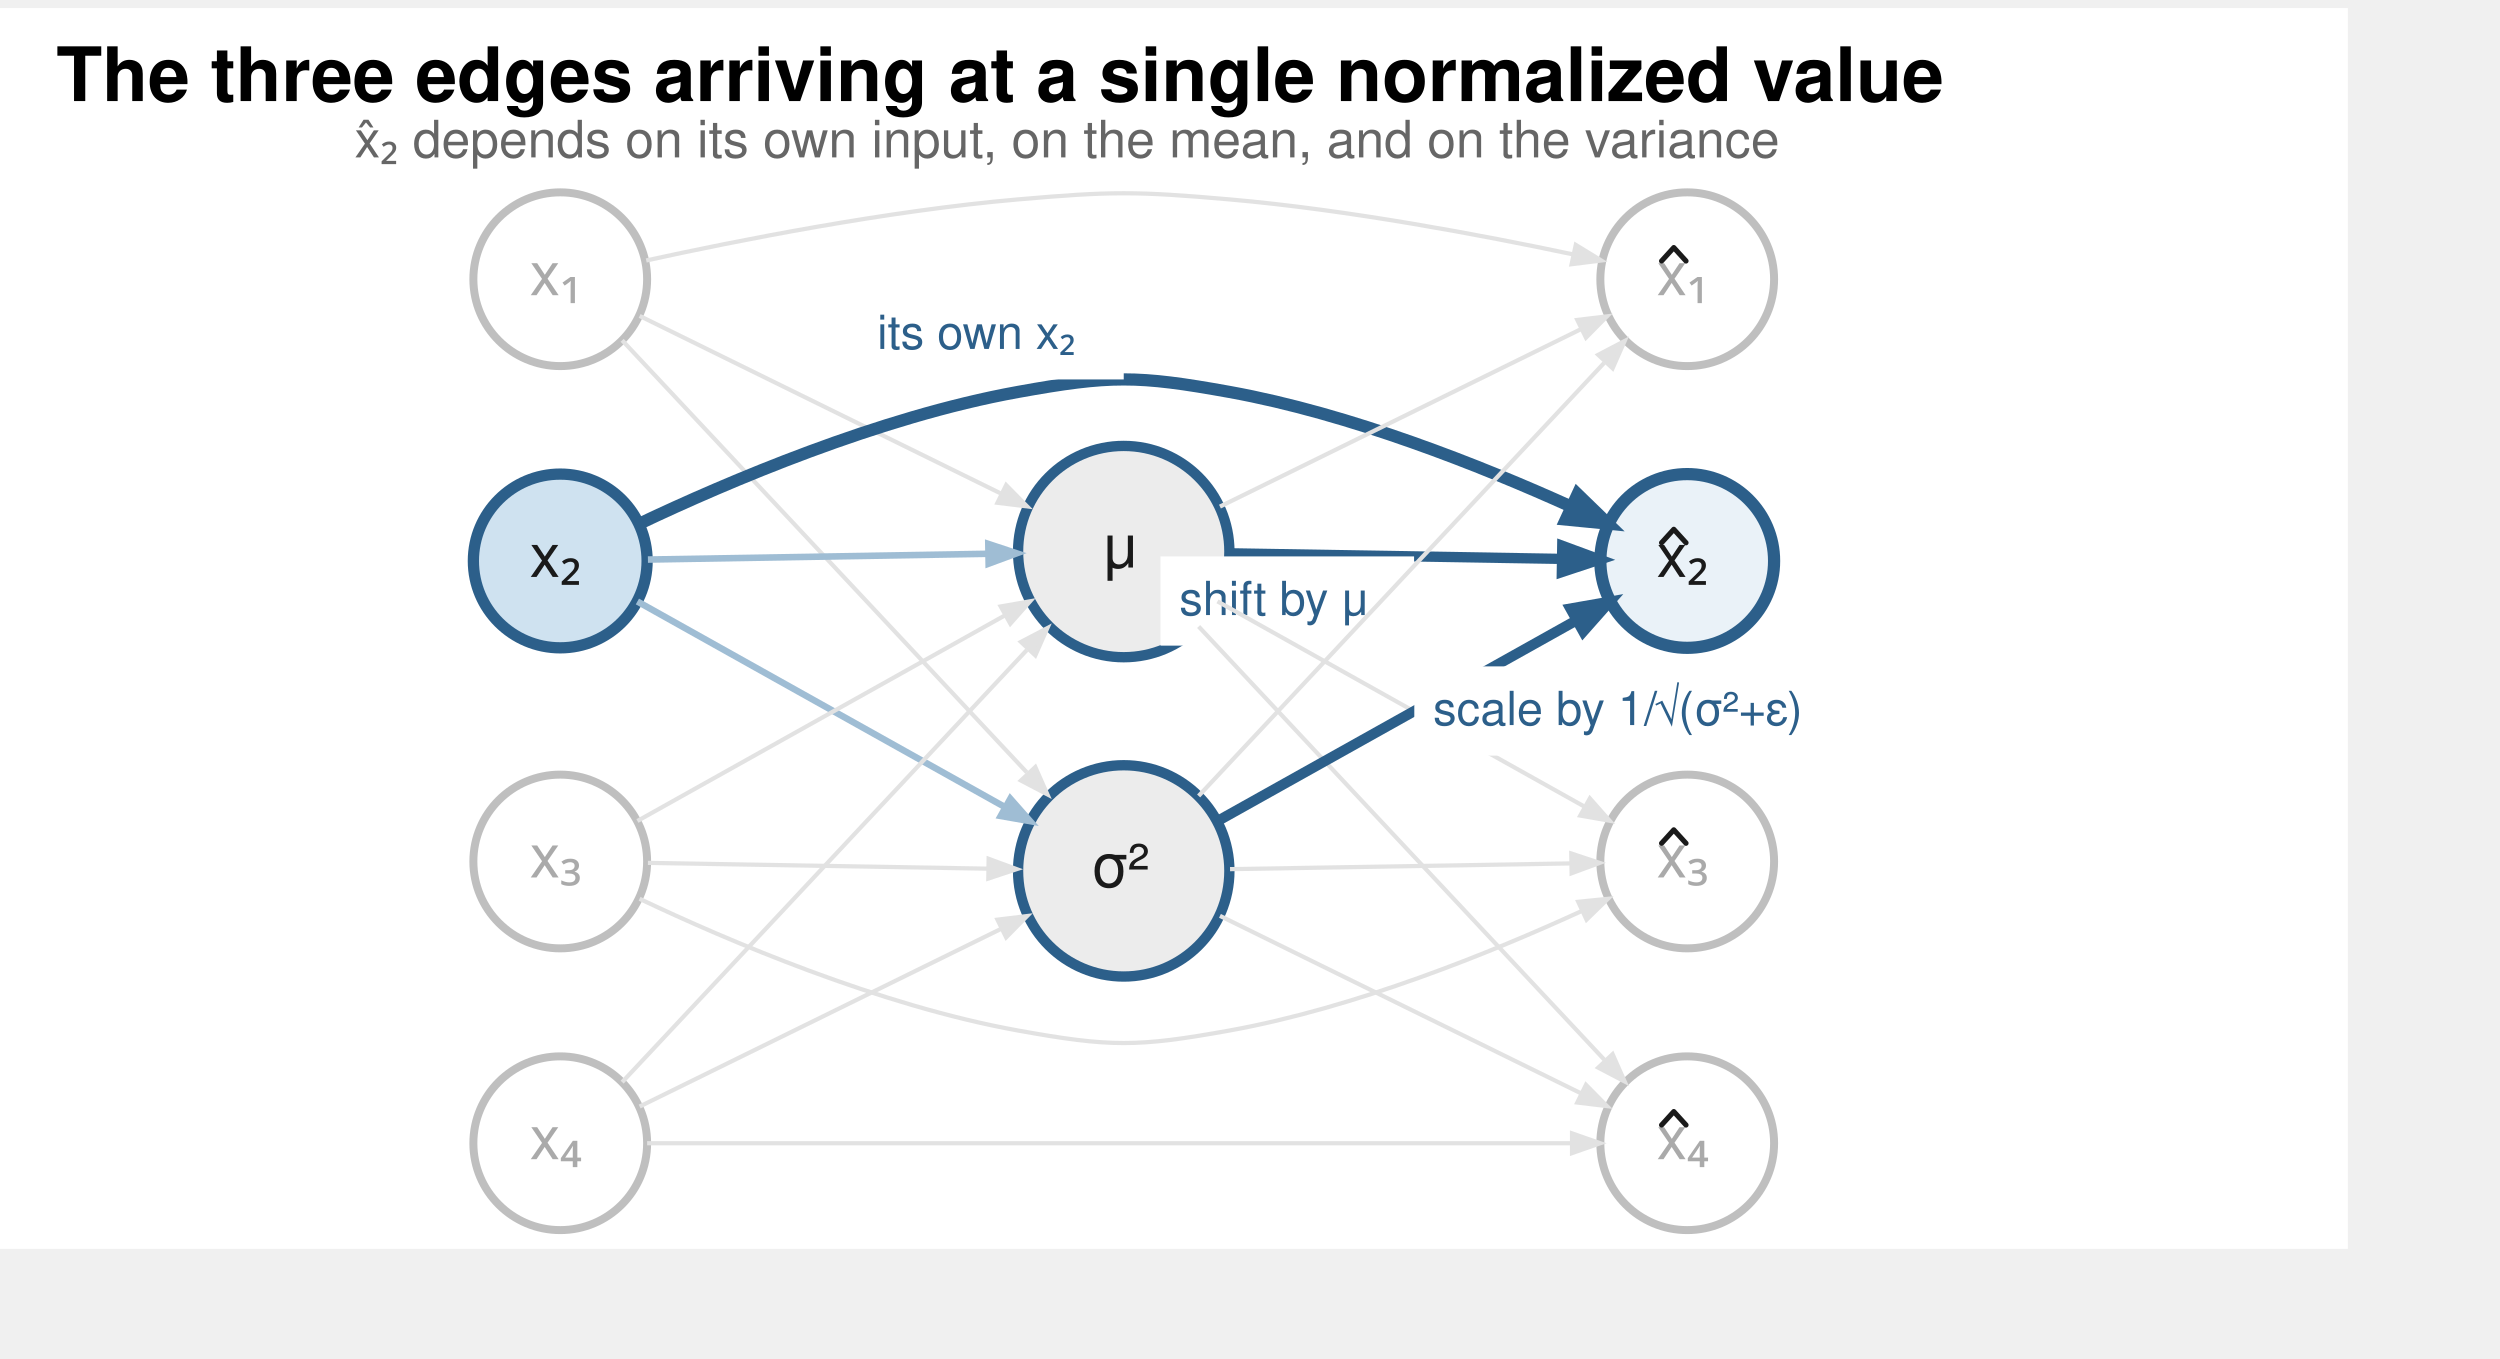
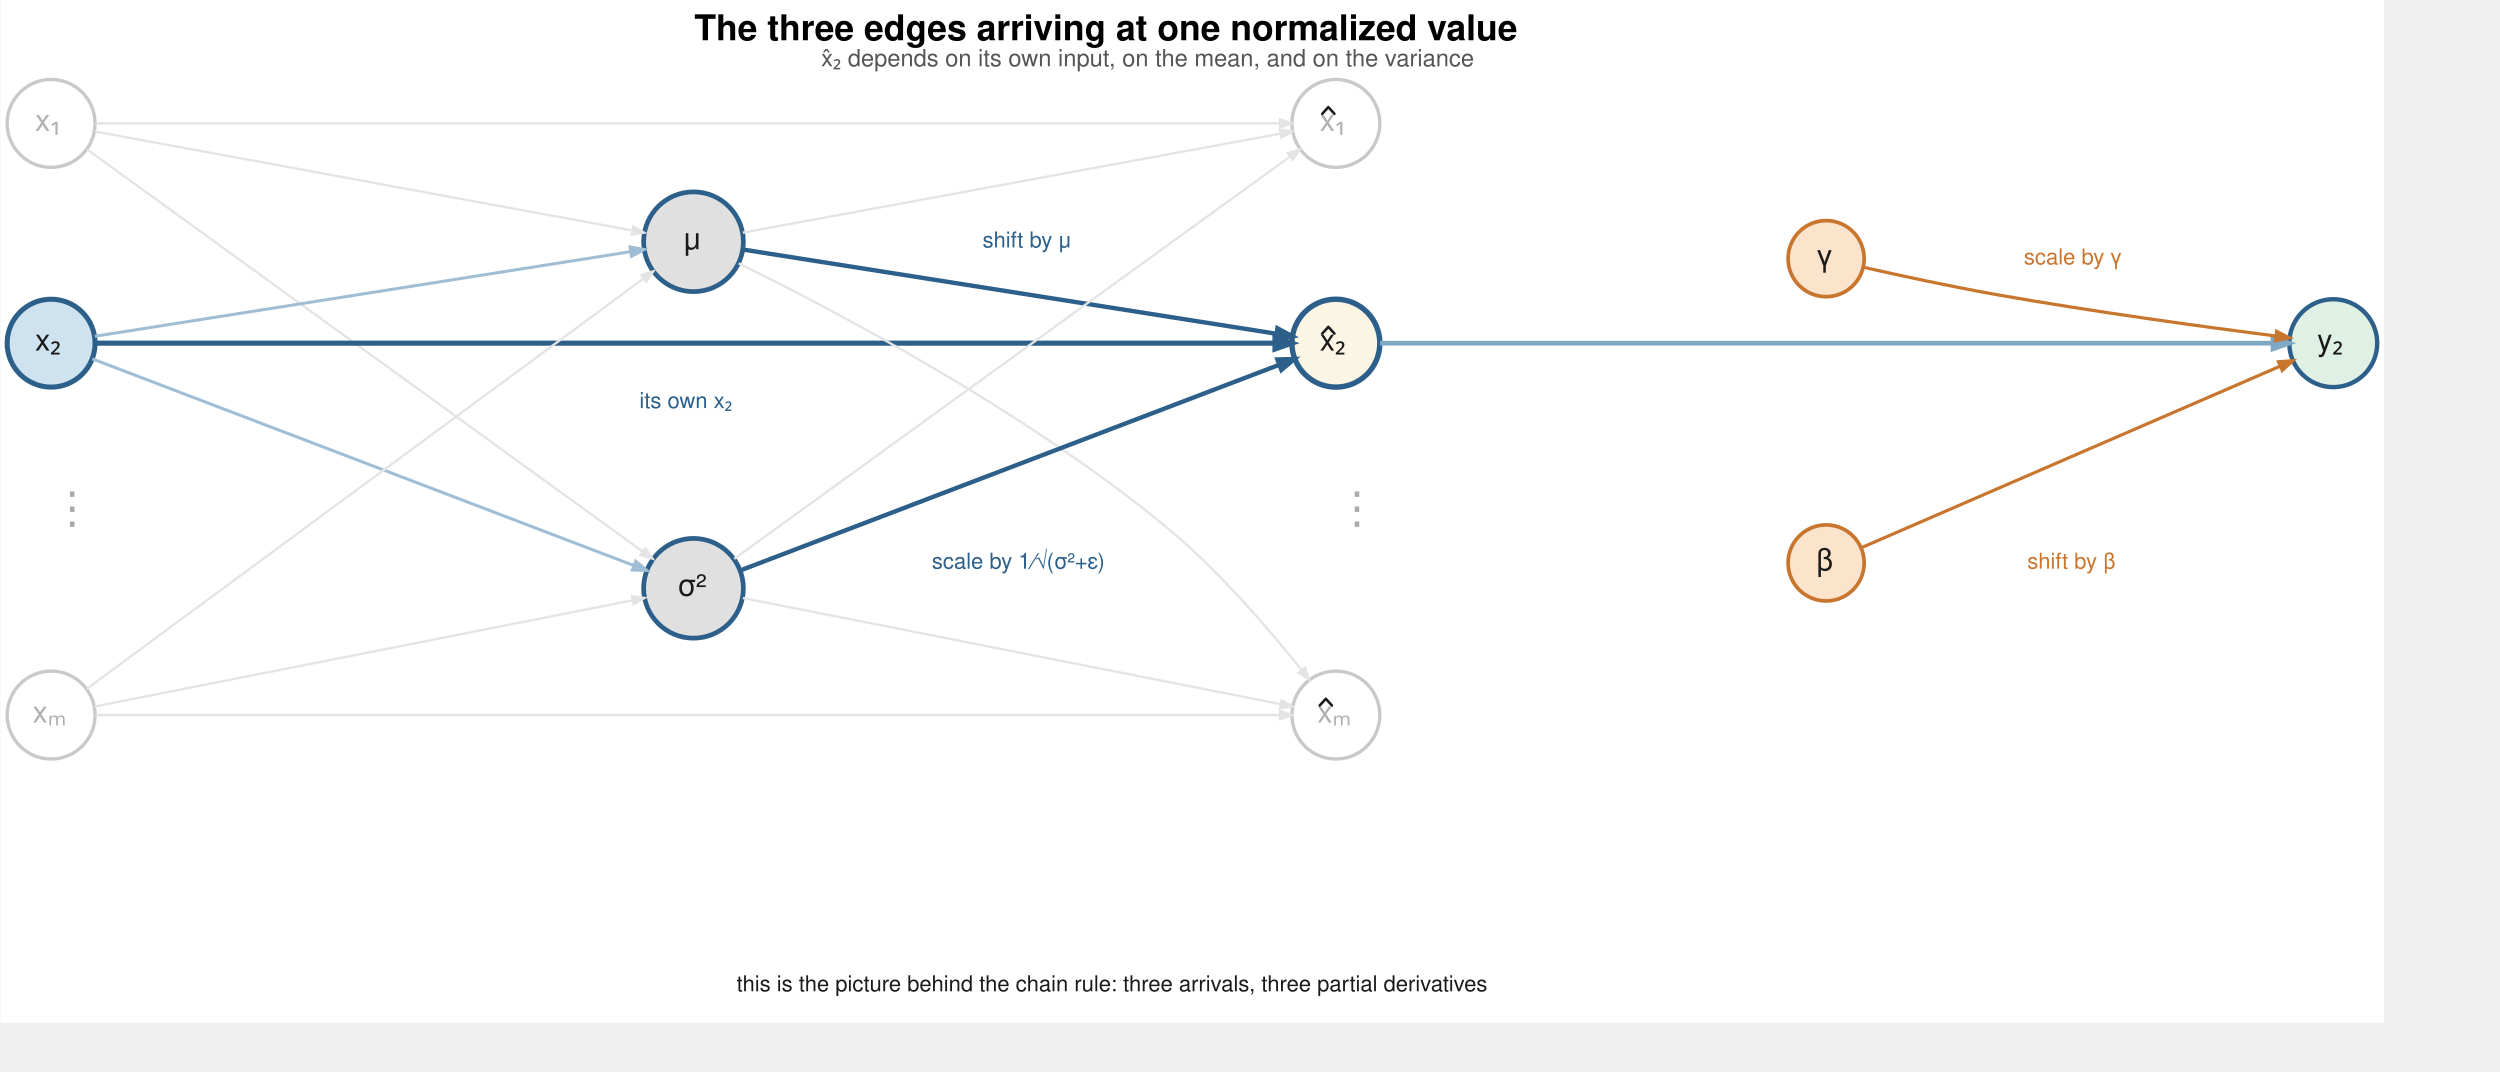
- <svg xmlns="http://www.w3.org/2000/svg" width="565pt" height="307pt" viewBox="32.40 21.60 532.40 285.84">
-   <g id="graph0" class="graph" transform="scale(1 1) rotate(0) translate(36.4 281.84)">
-     <polygon fill="white" stroke="transparent" points="-4,4 -4,-260.24 496,-260.24 496,4 -4,4" />
-     <text text-anchor="start" x="8" y="-240.44" font-family="Helvetica,sans-Serif" font-weight="bold" font-size="16.00">The three edges arriving at a single normalized value</text>
-     <text text-anchor="start" x="71.5" y="-228.44" font-family="Helvetica,sans-Serif" font-size="11.00" fill="#666666">x̂₂ depends on its own input, on the mean, and on the variance</text>
+ <svg xmlns="http://www.w3.org/2000/svg" width="1547pt" height="663pt" viewBox="68.40 28.80 1478.40 633.80">
+   <g id="graph0" class="graph" transform="scale(1 1) rotate(0) translate(72.4 629.8)">
+     <polygon fill="white" stroke="transparent" points="-4,4 -4,-601 1406,-601 1406,4 -4,4" />
+     <text text-anchor="start" x="406.5" y="-577.2" font-family="Helvetica,sans-Serif" font-weight="bold" font-size="21.00">The three edges arriving at one normalized value</text>
+     <text text-anchor="start" x="481.5" y="-561.8" font-family="Helvetica,sans-Serif" font-size="14.00" fill="#555555">x̂₂ depends on its own input, on the mean, and on the variance</text>
    <g id="node1" class="node">
-       <ellipse fill="none" stroke="#bfbfbf" stroke-width="1.7" cx="115.31" cy="-202.5" rx="18.5" ry="18.5" />
-       <text text-anchor="start" x="108.81" y="-199.1" font-family="Helvetica,sans-Serif" font-size="13.00" fill="#aaaaaa">x₁</text>
+       <ellipse fill="none" stroke="#c9c9c9" stroke-width="2" cx="26" cy="-528" rx="26" ry="26" />
+       <text text-anchor="start" x="16.5" y="-523.6" font-family="Helvetica,sans-Serif" font-size="18.00" fill="#b0b0b0">x₁</text>
+     </g>
+     <g id="node4" class="node">
+       <ellipse fill="#e0e0e0" stroke="#2c5f8a" stroke-width="2.8" cx="406" cy="-458" rx="29.5" ry="29.5" />
+       <text text-anchor="start" x="400" y="-453.6" font-family="Helvetica,sans-Serif" font-size="18.00" fill="#1a1a1a">μ</text>
+     </g>
+     <g id="edge1" class="edge">
+       <path fill="none" stroke="#e4e4e4" stroke-width="1.4" d="M51.82,-523.24C117.93,-511.07 293.43,-478.74 369.73,-464.68" />
+       <polygon fill="#e4e4e4" stroke="#e4e4e4" stroke-width="1.4" points="370.36,-467.06 376.8,-463.38 369.47,-462.24 370.36,-467.06" />
    </g>
    <g id="node5" class="node">
-       <ellipse fill="#ececec" stroke="#2c5f8a" stroke-width="2.2" cx="235.31" cy="-144.5" rx="22.5" ry="22.5" />
-       <text text-anchor="start" x="230.81" y="-141.1" font-family="Helvetica,sans-Serif" font-size="13.00" fill="#1a1a1a">μ</text>
+       <ellipse fill="#e0e0e0" stroke="#2c5f8a" stroke-width="2.8" cx="406" cy="-253" rx="29.5" ry="29.5" />
+       <text text-anchor="start" x="396.5" y="-248.6" font-family="Helvetica,sans-Serif" font-size="18.00" fill="#1a1a1a">σ²</text>
    </g>
-     <g id="edge1" class="edge">
-       <path fill="none" stroke="#e2e2e2" stroke-width="0.9" d="M132.22,-194.68C151.94,-184.99 185.78,-168.36 209.05,-156.91" />
-       <polygon fill="#e2e2e2" stroke="#e2e2e2" stroke-width="0.9" points="210.27,-158.66 214.73,-154.12 208.42,-154.89 210.27,-158.66" />
+     <g id="edge3" class="edge">
+       <path fill="none" stroke="#e4e4e4" stroke-width="1.4" d="M47.24,-512.63C111.1,-466.42 301.44,-328.66 375.78,-274.87" />
+       <polygon fill="#e4e4e4" stroke="#e4e4e4" stroke-width="1.4" points="377.54,-276.62 381.77,-270.53 374.66,-272.65 377.54,-276.62" />
    </g>
    <g id="node6" class="node">
-       <ellipse fill="#ececec" stroke="#2c5f8a" stroke-width="2.2" cx="235.31" cy="-76.5" rx="22.5" ry="22.5" />
-       <text text-anchor="start" x="228.31" y="-73.1" font-family="Helvetica,sans-Serif" font-size="13.00" fill="#1a1a1a">σ²</text>
+       <ellipse fill="none" stroke="#c9c9c9" stroke-width="2" cx="786" cy="-528" rx="26" ry="26" />
+       <text text-anchor="start" x="776.5" y="-523.6" font-family="Helvetica,sans-Serif" font-size="18.00" fill="#b0b0b0">x₁</text>
+       <path d="M 777.94 -533.68 L 781.54 -537.64 L 785.14 -533.68" fill="none" stroke="#1a1a1a" stroke-width="1.53" stroke-linecap="round" stroke-linejoin="round" />
    </g>
    <g id="edge5" class="edge">
-       <path fill="none" stroke="#e2e2e2" stroke-width="0.9" d="M128.49,-189.49C148.89,-167.71 190.13,-123.67 214.67,-97.47" />
-       <polygon fill="#e2e2e2" stroke="#e2e2e2" stroke-width="0.9" points="216.48,-98.61 219.05,-92.79 213.42,-95.74 216.48,-98.61" />
+       <path fill="none" stroke="#e4e4e4" stroke-width="1.4" d="M52.16,-528C166.81,-528 624.85,-528 752.71,-528" />
+       <polygon fill="#e4e4e4" stroke="#e4e4e4" stroke-width="1.4" points="752.95,-530.45 759.95,-528 752.95,-525.55 752.95,-530.45" />
+     </g>
+     <g id="node2" class="node">
+       <ellipse fill="#cfe2f0" stroke="#2c5f8a" stroke-width="3" cx="26" cy="-398" rx="26" ry="26" />
+       <text text-anchor="start" x="16.5" y="-393.6" font-family="Helvetica,sans-Serif" font-size="18.00" fill="#1a1a1a">x₂</text>
+     </g>
+     <g id="edge11" class="edge">
+       <path fill="none" stroke="#9fbdd4" stroke-width="1.8" d="M51.82,-402.08C117.66,-412.47 292.02,-440 368.8,-452.13" />
+       <polygon fill="#9fbdd4" stroke="#9fbdd4" stroke-width="1.8" points="368.46,-454.91 376.8,-453.39 369.33,-449.38 368.46,-454.91" />
+     </g>
+     <g id="edge12" class="edge">
+       <path fill="none" stroke="#9fbdd4" stroke-width="1.8" d="M50.35,-388.71C115.6,-363.81 294.58,-295.52 370.84,-266.42" />
+       <polygon fill="#9fbdd4" stroke="#9fbdd4" stroke-width="1.8" points="371.85,-269.03 378.32,-263.56 369.85,-263.8 371.85,-269.03" />
    </g>
    <g id="node7" class="node">
-       <ellipse fill="none" stroke="#bfbfbf" stroke-width="1.7" cx="355.31" cy="-202.5" rx="18.5" ry="18.5" />
-       <text text-anchor="start" x="348.81" y="-199.1" font-family="Helvetica,sans-Serif" font-size="13.00" fill="#aaaaaa">x₁</text>
-       <path d="M 349.85 -206.38 L 352.45 -209.24 L 355.05 -206.38" fill="none" stroke="#1a1a1a" stroke-width="1.10" stroke-linecap="round" stroke-linejoin="round" />
+       <ellipse fill="#fbf6e4" stroke="#2c5f8a" stroke-width="3.2" cx="786" cy="-398" rx="26" ry="26" />
+       <text text-anchor="start" x="776.5" y="-393.6" font-family="Helvetica,sans-Serif" font-size="18.00" fill="#1a1a1a">x₂</text>
+       <path d="M 777.94 -403.68 L 781.54 -407.64 L 785.14 -403.68" fill="none" stroke="#1a1a1a" stroke-width="1.53" stroke-linecap="round" stroke-linejoin="round" />
+     </g>
+     <g id="edge13" class="edge">
+       <path fill="none" stroke="#2c5f8a" stroke-width="3" d="M52.16,-398C165.9,-398 617.58,-398 749.59,-398" />
+       <polygon fill="#2c5f8a" stroke="#2c5f8a" stroke-width="3" points="749.95,-401.5 759.95,-398 749.95,-394.5 749.95,-401.5" />
+     </g>
+     <g id="node3" class="node">
+       <ellipse fill="none" stroke="#c9c9c9" stroke-width="2" cx="26" cy="-178" rx="26" ry="26" />
+       <text text-anchor="start" x="15" y="-173.6" font-family="Helvetica,sans-Serif" font-size="18.00" fill="#b0b0b0">xₘ</text>
+     </g>
+     <g id="edge2" class="edge">
+       <path fill="none" stroke="#e4e4e4" stroke-width="1.4" d="M46.97,-193.45C110.68,-240.4 302.14,-381.47 376.25,-436.08" />
+       <polygon fill="#e4e4e4" stroke="#e4e4e4" stroke-width="1.4" points="375.13,-438.29 382.21,-440.47 378.03,-434.35 375.13,-438.29" />
+     </g>
+     <g id="edge4" class="edge">
+       <path fill="none" stroke="#e4e4e4" stroke-width="1.4" d="M51.52,-183.04C117.46,-196.05 293.63,-230.82 369.93,-245.88" />
+       <polygon fill="#e4e4e4" stroke="#e4e4e4" stroke-width="1.4" points="369.66,-248.32 377,-247.28 370.6,-243.52 369.66,-248.32" />
+     </g>
+     <g id="node8" class="node">
+       <ellipse fill="none" stroke="#c9c9c9" stroke-width="2" cx="786" cy="-178" rx="26" ry="26" />
+       <text text-anchor="start" x="775.0" y="-173.6" font-family="Helvetica,sans-Serif" font-size="18.00" fill="#b0b0b0">xₘ</text>
+       <path d="M 776.44 -183.68 L 780.04 -187.64 L 783.64 -183.68" fill="none" stroke="#1a1a1a" stroke-width="1.53" stroke-linecap="round" stroke-linejoin="round" />
+     </g>
+     <g id="edge6" class="edge">
+       <path fill="none" stroke="#e4e4e4" stroke-width="1.4" d="M52.16,-178C166.81,-178 624.85,-178 752.71,-178" />
+       <polygon fill="#e4e4e4" stroke="#e4e4e4" stroke-width="1.4" points="752.95,-180.45 759.95,-178 752.95,-175.55 752.95,-180.45" />
+     </g>
+     <g id="edge7" class="edge">
+       <path fill="none" stroke="#e4e4e4" stroke-width="1.4" d="M435.19,-463.38C504.75,-476.19 679.94,-508.46 753.1,-521.94" />
+       <polygon fill="#e4e4e4" stroke="#e4e4e4" stroke-width="1.4" points="752.94,-524.4 760.27,-523.26 753.83,-519.58 752.94,-524.4" />
+     </g>
+     <g id="edge14" class="edge">
+       <path fill="none" stroke="#2c5f8a" stroke-width="2.6" d="M435.19,-453.39C504.05,-442.52 676.41,-415.3 750.85,-403.55" />
+       <polygon fill="#2c5f8a" stroke="#2c5f8a" stroke-width="2.6" points="751.41,-406.83 760.27,-402.06 750.37,-400.26 751.41,-406.83" />
+     </g>
+     <g id="edge8" class="edge">
+       <path fill="none" stroke="#e4e4e4" stroke-width="1.4" d="M432.74,-445.22C484.57,-419.75 601.05,-359.05 685.7,-289.2 716.7,-263.62 746.84,-228.38 765.85,-204.47" />
+       <polygon fill="#e4e4e4" stroke="#e4e4e4" stroke-width="1.4" points="767.79,-205.97 770.2,-198.96 763.94,-202.93 767.79,-205.97" />
+     </g>
+     <g id="edge9" class="edge">
+       <path fill="none" stroke="#e4e4e4" stroke-width="1.4" d="M430.06,-270.41C497.5,-319.22 688.07,-457.13 758.98,-508.44" />
+       <polygon fill="#e4e4e4" stroke="#e4e4e4" stroke-width="1.4" points="757.56,-510.44 764.67,-512.56 760.43,-506.47 757.56,-510.44" />
    </g>
    <g id="edge15" class="edge">
-       <path fill="none" stroke="#e2e2e2" stroke-width="0.9" d="M133.62,-206.49C152.84,-210.7 184.85,-217.06 212.81,-219.5 232.73,-221.24 237.89,-221.24 257.81,-219.5 283.04,-217.29 311.57,-211.9 331.02,-207.78" />
-       <polygon fill="#e2e2e2" stroke="#e2e2e2" stroke-width="0.9" points="331.58,-209.81 337,-206.49 330.69,-205.7 331.58,-209.81" />
+       <path fill="none" stroke="#2c5f8a" stroke-width="2.6" d="M433.63,-263.54C501.93,-289.61 678.5,-356.98 752.54,-385.23" />
+       <polygon fill="#2c5f8a" stroke="#2c5f8a" stroke-width="2.6" points="751.4,-388.36 761.46,-388.64 753.77,-382.14 751.4,-388.36" />
    </g>
-     <g id="node2" class="node">
-       <ellipse fill="#cfe2f0" stroke="#2c5f8a" stroke-width="2.4" cx="115.31" cy="-142.5" rx="18.5" ry="18.5" />
-       <text text-anchor="start" x="108.81" y="-139.1" font-family="Helvetica,sans-Serif" font-size="13.00" fill="#1a1a1a">x₂</text>
+     <g id="edge10" class="edge">
+       <path fill="none" stroke="#e4e4e4" stroke-width="1.4" d="M435.19,-247.24C504.75,-233.51 679.94,-198.93 753.1,-184.49" />
+       <polygon fill="#e4e4e4" stroke="#e4e4e4" stroke-width="1.4" points="753.88,-186.84 760.27,-183.08 752.93,-182.03 753.88,-186.84" />
    </g>
-     <g id="edge2" class="edge">
-       <path fill="none" stroke="#9fbdd4" stroke-width="1.4" d="M133.98,-142.8C153.13,-143.12 183.98,-143.65 206.42,-144.03" />
-       <polygon fill="#9fbdd4" stroke="#9fbdd4" stroke-width="1.4" points="206.47,-146.13 212.51,-144.13 206.54,-141.93 206.47,-146.13" />
+     <g id="node11" class="node">
+       <ellipse fill="#dff0e4" stroke="#2c5f8a" stroke-width="2.6" cx="1376" cy="-398" rx="26" ry="26" />
+       <text text-anchor="start" x="1366.5" y="-393.6" font-family="Helvetica,sans-Serif" font-size="18.00" fill="#1a1a1a">y₂</text>
    </g>
-     <g id="edge6" class="edge">
-       <path fill="none" stroke="#9fbdd4" stroke-width="1.4" d="M131.74,-133.87C151.63,-122.74 186.46,-103.26 209.95,-90.12" />
-       <polygon fill="#9fbdd4" stroke="#9fbdd4" stroke-width="1.4" points="211.16,-91.86 215.37,-87.09 209.11,-88.19 211.16,-91.86" />
+     <g id="edge16" class="edge">
+       <path fill="none" stroke="#7fa8c4" stroke-width="2.8" d="M812.11,-398C906.73,-398 1231.72,-398 1340.33,-398" />
+       <polygon fill="#7fa8c4" stroke="#7fa8c4" stroke-width="2.8" points="1340.36,-401.33 1349.85,-398 1340.35,-394.68 1340.36,-401.33" />
    </g>
-     <g id="node8" class="node">
-       <ellipse fill="#eaf2f8" stroke="#2c5f8a" stroke-width="2.6" cx="355.31" cy="-142.5" rx="18.5" ry="18.5" />
-       <text text-anchor="start" x="348.81" y="-139.1" font-family="Helvetica,sans-Serif" font-size="13.00" fill="#1a1a1a">x₂</text>
-       <path d="M 349.85 -146.38 L 352.45 -149.24 L 355.05 -146.38" fill="none" stroke="#1a1a1a" stroke-width="1.10" stroke-linecap="round" stroke-linejoin="round" />
+     <g id="node9" class="node">
+       <ellipse fill="#fbe3cc" stroke="#c8752e" stroke-width="2.2" cx="1076" cy="-448" rx="22.5" ry="22.5" />
+       <text text-anchor="start" x="1070.5" y="-443.6" font-family="Helvetica,sans-Serif" font-size="18.00" fill="#1a1a1a">γ</text>
+     </g>
+     <g id="edge17" class="edge">
+       <path fill="none" stroke="#c8752e" stroke-width="1.9" d="M1098.23,-442.87C1118.5,-438.29 1149.31,-431.59 1176.3,-426.8 1234.26,-416.51 1302.18,-407.32 1342,-402.22" />
+       <polygon fill="#c8752e" stroke="#c8752e" stroke-width="1.9" points="1342.48,-404.98 1350.06,-401.19 1341.77,-399.42 1342.48,-404.98" />
+     </g>
+     <g id="node10" class="node">
+       <ellipse fill="#fbe3cc" stroke="#c8752e" stroke-width="2.2" cx="1076" cy="-268" rx="22.5" ry="22.5" />
+       <text text-anchor="start" x="1070" y="-263.6" font-family="Helvetica,sans-Serif" font-size="18.00" fill="#1a1a1a">β</text>
    </g>
    <g id="edge18" class="edge">
-       <path fill="none" stroke="#2c5f8a" stroke-width="2.6" d="M132.2,-150.45C150.93,-159.33 183.25,-173.17 212.81,-178.5 232.49,-182.05 238.13,-182.05 257.81,-178.5 283.56,-173.85 311.41,-162.75 330.54,-154.1" />
-       <polygon fill="#2c5f8a" stroke="#2c5f8a" stroke-width="2.6" points="331.96,-156.72 338.42,-150.45 329.46,-151.32 331.96,-156.72" />
-       <polygon fill="white" stroke="transparent" points="178.31,-181.16 178.31,-200.16 235.31,-200.16 235.31,-181.16 178.31,-181.16" />
-       <text text-anchor="start" x="182.81" y="-187.66" font-family="Helvetica,sans-Serif" font-size="10.00" fill="#2c5f8a">its own x₂</text>
+       <path fill="none" stroke="#c8752e" stroke-width="1.9" d="M1097.1,-277.14C1149.02,-299.64 1283.26,-357.81 1344.59,-384.39" />
+       <polygon fill="#c8752e" stroke="#c8752e" stroke-width="1.9" points="1343.6,-387.01 1352.05,-387.62 1345.82,-381.87 1343.6,-387.01" />
    </g>
-     <g id="node3" class="node">
-       <ellipse fill="none" stroke="#bfbfbf" stroke-width="1.7" cx="115.31" cy="-78.5" rx="18.5" ry="18.5" />
-       <text text-anchor="start" x="108.81" y="-75.1" font-family="Helvetica,sans-Serif" font-size="13.00" fill="#aaaaaa">x₃</text>
+     <g id="node12" class="node">
+       <text text-anchor="start" x="25.5" y="-291.7" font-family="Helvetica,sans-Serif" font-size="26.00" fill="#aaaaaa">⋮</text>
    </g>
-     <g id="edge3" class="edge">
-       <path fill="none" stroke="#e2e2e2" stroke-width="0.9" d="M131.74,-87.13C151.63,-98.26 186.46,-117.74 209.95,-130.88" />
-       <polygon fill="#e2e2e2" stroke="#e2e2e2" stroke-width="0.9" points="209.11,-132.81 215.37,-133.91 211.16,-129.14 209.11,-132.81" />
+     <g id="node13" class="node">
+       <text text-anchor="start" x="785.5" y="-291.7" font-family="Helvetica,sans-Serif" font-size="26.00" fill="#aaaaaa">⋮</text>
    </g>
-     <g id="edge7" class="edge">
-       <path fill="none" stroke="#e2e2e2" stroke-width="0.9" d="M133.98,-78.2C153.13,-77.88 183.98,-77.35 206.42,-76.97" />
-       <polygon fill="#e2e2e2" stroke="#e2e2e2" stroke-width="0.9" points="206.54,-79.07 212.51,-76.87 206.47,-74.87 206.54,-79.07" />
+     <g id="node14" class="node">
+       <polygon fill="white" stroke="transparent" points="368.5,-351 368.5,-375 443.5,-375 443.5,-351 368.5,-351" />
+       <text text-anchor="start" x="374" y="-359.6" font-family="Helvetica,sans-Serif" font-size="13.00" fill="#2c5f8a">its own x₂</text>
    </g>
-     <g id="node9" class="node">
-       <ellipse fill="none" stroke="#bfbfbf" stroke-width="1.7" cx="355.31" cy="-78.5" rx="18.5" ry="18.5" />
-       <text text-anchor="start" x="348.81" y="-75.1" font-family="Helvetica,sans-Serif" font-size="13.00" fill="#aaaaaa">x₃</text>
-       <path d="M 349.85 -82.38 L 352.45 -85.24 L 355.05 -82.38" fill="none" stroke="#1a1a1a" stroke-width="1.10" stroke-linecap="round" stroke-linejoin="round" />
+     <g id="node15" class="node">
+       <polygon fill="white" stroke="transparent" points="572,-446 572,-470 644,-470 644,-446 572,-446" />
+       <text text-anchor="start" x="577" y="-454.6" font-family="Helvetica,sans-Serif" font-size="13.00" fill="#2c5f8a">shift by μ</text>
    </g>
-     <g id="edge16" class="edge">
-       <path fill="none" stroke="#e2e2e2" stroke-width="0.9" d="M132.2,-70.55C150.93,-61.67 183.25,-47.83 212.81,-42.5 232.49,-38.95 238.13,-38.95 257.81,-42.5 284.6,-47.33 313.66,-59.15 332.81,-67.94" />
-       <polygon fill="#e2e2e2" stroke="#e2e2e2" stroke-width="0.9" points="332.1,-69.92 338.42,-70.55 333.87,-66.11 332.1,-69.92" />
+     <g id="node16" class="node">
+       <polygon fill="white" stroke="transparent" points="541.5,-256 541.5,-280 674.5,-280 674.5,-256 541.5,-256" />
+       <text text-anchor="start" x="547" y="-264.6" font-family="Helvetica,sans-Serif" font-size="13.00" fill="#2c5f8a">scale by 1∕√(σ²+ε)</text>
    </g>
-     <g id="node4" class="node">
-       <ellipse fill="none" stroke="#bfbfbf" stroke-width="1.7" cx="115.31" cy="-18.5" rx="18.5" ry="18.5" />
-       <text text-anchor="start" x="108.81" y="-15.1" font-family="Helvetica,sans-Serif" font-size="13.00" fill="#aaaaaa">x₄</text>
+     <g id="node17" class="node">
+       <polygon fill="white" stroke="transparent" points="1187.5,-436 1187.5,-460 1264.5,-460 1264.5,-436 1187.5,-436" />
+       <text text-anchor="start" x="1193" y="-444.6" font-family="Helvetica,sans-Serif" font-size="13.00" fill="#c8752e">scale by γ</text>
    </g>
-     <g id="edge4" class="edge">
-       <path fill="none" stroke="#e2e2e2" stroke-width="0.9" d="M128.49,-31.51C148.89,-53.29 190.13,-97.33 214.67,-123.53" />
-       <polygon fill="#e2e2e2" stroke="#e2e2e2" stroke-width="0.9" points="213.42,-125.26 219.05,-128.21 216.48,-122.39 213.42,-125.26" />
+     <g id="node18" class="node">
+       <polygon fill="white" stroke="transparent" points="1190,-256 1190,-280 1262,-280 1262,-256 1190,-256" />
+       <text text-anchor="start" x="1195" y="-264.6" font-family="Helvetica,sans-Serif" font-size="13.00" fill="#c8752e">shift by β</text>
    </g>
-     <g id="edge8" class="edge">
-       <path fill="none" stroke="#e2e2e2" stroke-width="0.9" d="M132.22,-26.32C151.94,-36.01 185.78,-52.64 209.05,-64.09" />
-       <polygon fill="#e2e2e2" stroke="#e2e2e2" stroke-width="0.9" points="208.42,-66.11 214.73,-66.88 210.27,-62.34 208.42,-66.11" />
-     </g>
-     <g id="node10" class="node">
-       <ellipse fill="none" stroke="#bfbfbf" stroke-width="1.7" cx="355.31" cy="-18.5" rx="18.5" ry="18.5" />
-       <text text-anchor="start" x="348.81" y="-15.1" font-family="Helvetica,sans-Serif" font-size="13.00" fill="#aaaaaa">x₄</text>
-       <path d="M 349.85 -22.38 L 352.45 -25.24 L 355.05 -22.38" fill="none" stroke="#1a1a1a" stroke-width="1.10" stroke-linecap="round" stroke-linejoin="round" />
-     </g>
-     <g id="edge17" class="edge">
-       <path fill="none" stroke="#e2e2e2" stroke-width="0.9" d="M133.81,-18.5C175.93,-18.5 283,-18.5 330.73,-18.5" />
-       <polygon fill="#e2e2e2" stroke="#e2e2e2" stroke-width="0.9" points="330.78,-20.6 336.78,-18.5 330.78,-16.4 330.78,-20.6" />
-     </g>
-     <g id="edge9" class="edge">
-       <path fill="none" stroke="#e2e2e2" stroke-width="0.9" d="M255.8,-154.08C276.95,-164.47 310.64,-181.03 332.62,-191.84" />
-       <polygon fill="#e2e2e2" stroke="#e2e2e2" stroke-width="0.9" points="331.9,-193.83 338.21,-194.59 333.75,-190.06 331.9,-193.83" />
-     </g>
-     <g id="edge19" class="edge">
-       <path fill="none" stroke="#2c5f8a" stroke-width="2.2" d="M257.95,-144.13C277.84,-143.8 307.33,-143.3 328.45,-142.94" />
-       <polygon fill="#2c5f8a" stroke="#2c5f8a" stroke-width="2.2" points="328.7,-145.73 336.65,-142.8 328.61,-140.14 328.7,-145.73" />
-       <polygon fill="white" stroke="transparent" points="243.14,-124.47 243.14,-143.47 297.14,-143.47 297.14,-124.47 243.14,-124.47" />
-       <text text-anchor="start" x="247.14" y="-130.97" font-family="Helvetica,sans-Serif" font-size="10.00" fill="#2c5f8a">shift by μ</text>
-     </g>
-     <g id="edge10" class="edge">
-       <path fill="none" stroke="#e2e2e2" stroke-width="0.9" d="M255.27,-133.9C276.65,-121.94 311.31,-102.55 333.45,-90.17" />
-       <polygon fill="#e2e2e2" stroke="#e2e2e2" stroke-width="0.9" points="334.58,-91.94 338.79,-87.18 332.53,-88.28 334.58,-91.94" />
-     </g>
-     <g id="edge11" class="edge">
-       <path fill="none" stroke="#e2e2e2" stroke-width="0.9" d="M251.26,-128.54C273.35,-104.95 314.59,-60.91 337.64,-36.3" />
-       <polygon fill="#e2e2e2" stroke="#e2e2e2" stroke-width="0.9" points="339.42,-37.47 341.99,-31.65 336.36,-34.6 339.42,-37.47" />
-     </g>
-     <g id="edge12" class="edge">
-       <path fill="none" stroke="#e2e2e2" stroke-width="0.9" d="M251.26,-92.46C273.35,-116.05 314.59,-160.09 337.64,-184.7" />
-       <polygon fill="#e2e2e2" stroke="#e2e2e2" stroke-width="0.9" points="336.36,-186.4 341.99,-189.35 339.42,-183.53 336.36,-186.4" />
-     </g>
-     <g id="edge20" class="edge">
-       <path fill="none" stroke="#2c5f8a" stroke-width="2.2" d="M255.27,-87.1C276.11,-98.76 309.56,-117.47 331.74,-129.87" />
-       <polygon fill="#2c5f8a" stroke="#2c5f8a" stroke-width="2.2" points="330.44,-132.36 338.79,-133.82 333.17,-127.47 330.44,-132.36" />
-       <polygon fill="white" stroke="transparent" points="297.19,-101.05 297.19,-120.05 395.19,-120.05 395.19,-101.05 297.19,-101.05" />
-       <text text-anchor="start" x="301.19" y="-107.55" font-family="Helvetica,sans-Serif" font-size="10.00" fill="#2c5f8a">scale by 1/√(σ²+ε)</text>
-     </g>
-     <g id="edge13" class="edge">
-       <path fill="none" stroke="#e2e2e2" stroke-width="0.9" d="M257.95,-76.87C278.45,-77.21 309.18,-77.74 330.4,-78.09" />
-       <polygon fill="#e2e2e2" stroke="#e2e2e2" stroke-width="0.9" points="330.62,-80.2 336.65,-78.2 330.69,-76 330.62,-80.2" />
-     </g>
-     <g id="edge14" class="edge">
-       <path fill="none" stroke="#e2e2e2" stroke-width="0.9" d="M255.8,-66.92C276.95,-56.53 310.64,-39.97 332.62,-29.16" />
-       <polygon fill="#e2e2e2" stroke="#e2e2e2" stroke-width="0.9" points="333.75,-30.94 338.21,-26.41 331.9,-27.17 333.75,-30.94" />
+     <g id="node19" class="node">
+       <text text-anchor="start" x="431.5" y="-14.6" font-family="Helvetica,sans-Serif" font-size="13.00" fill="#1a1a1a">this is the picture behind the chain rule: three arrivals, three partial derivatives</text>
    </g>
  </g>
</svg>
